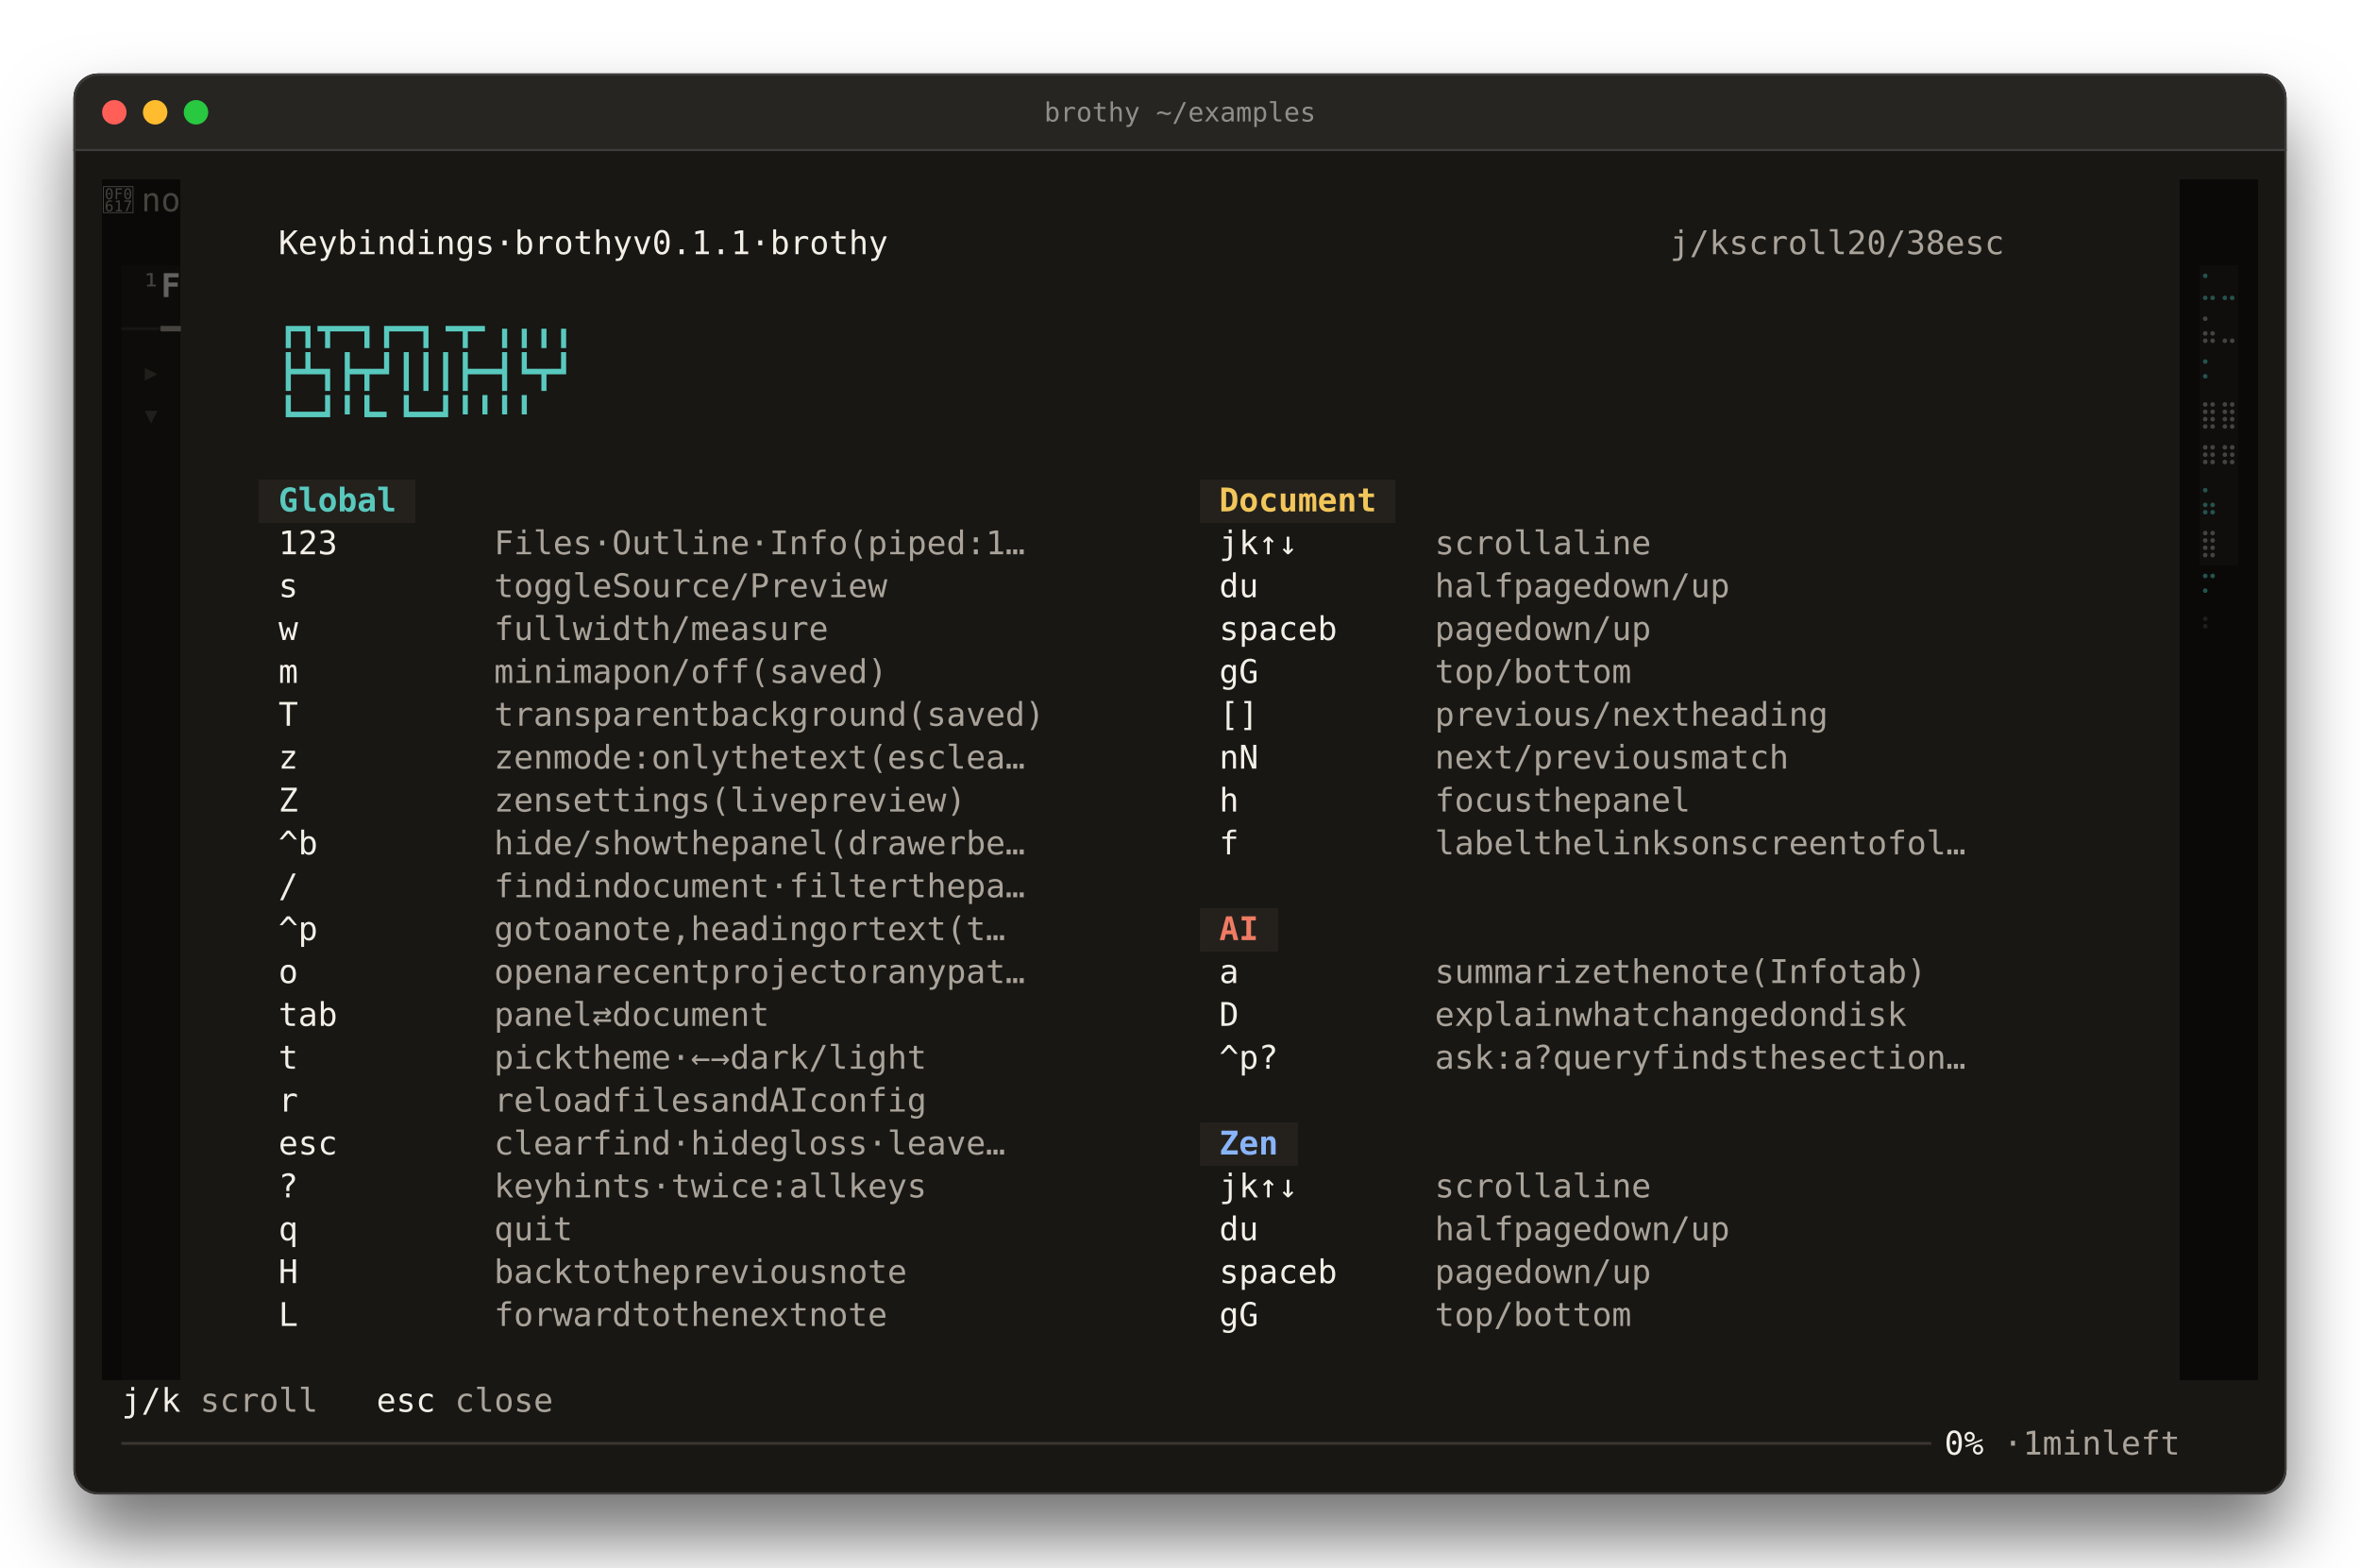
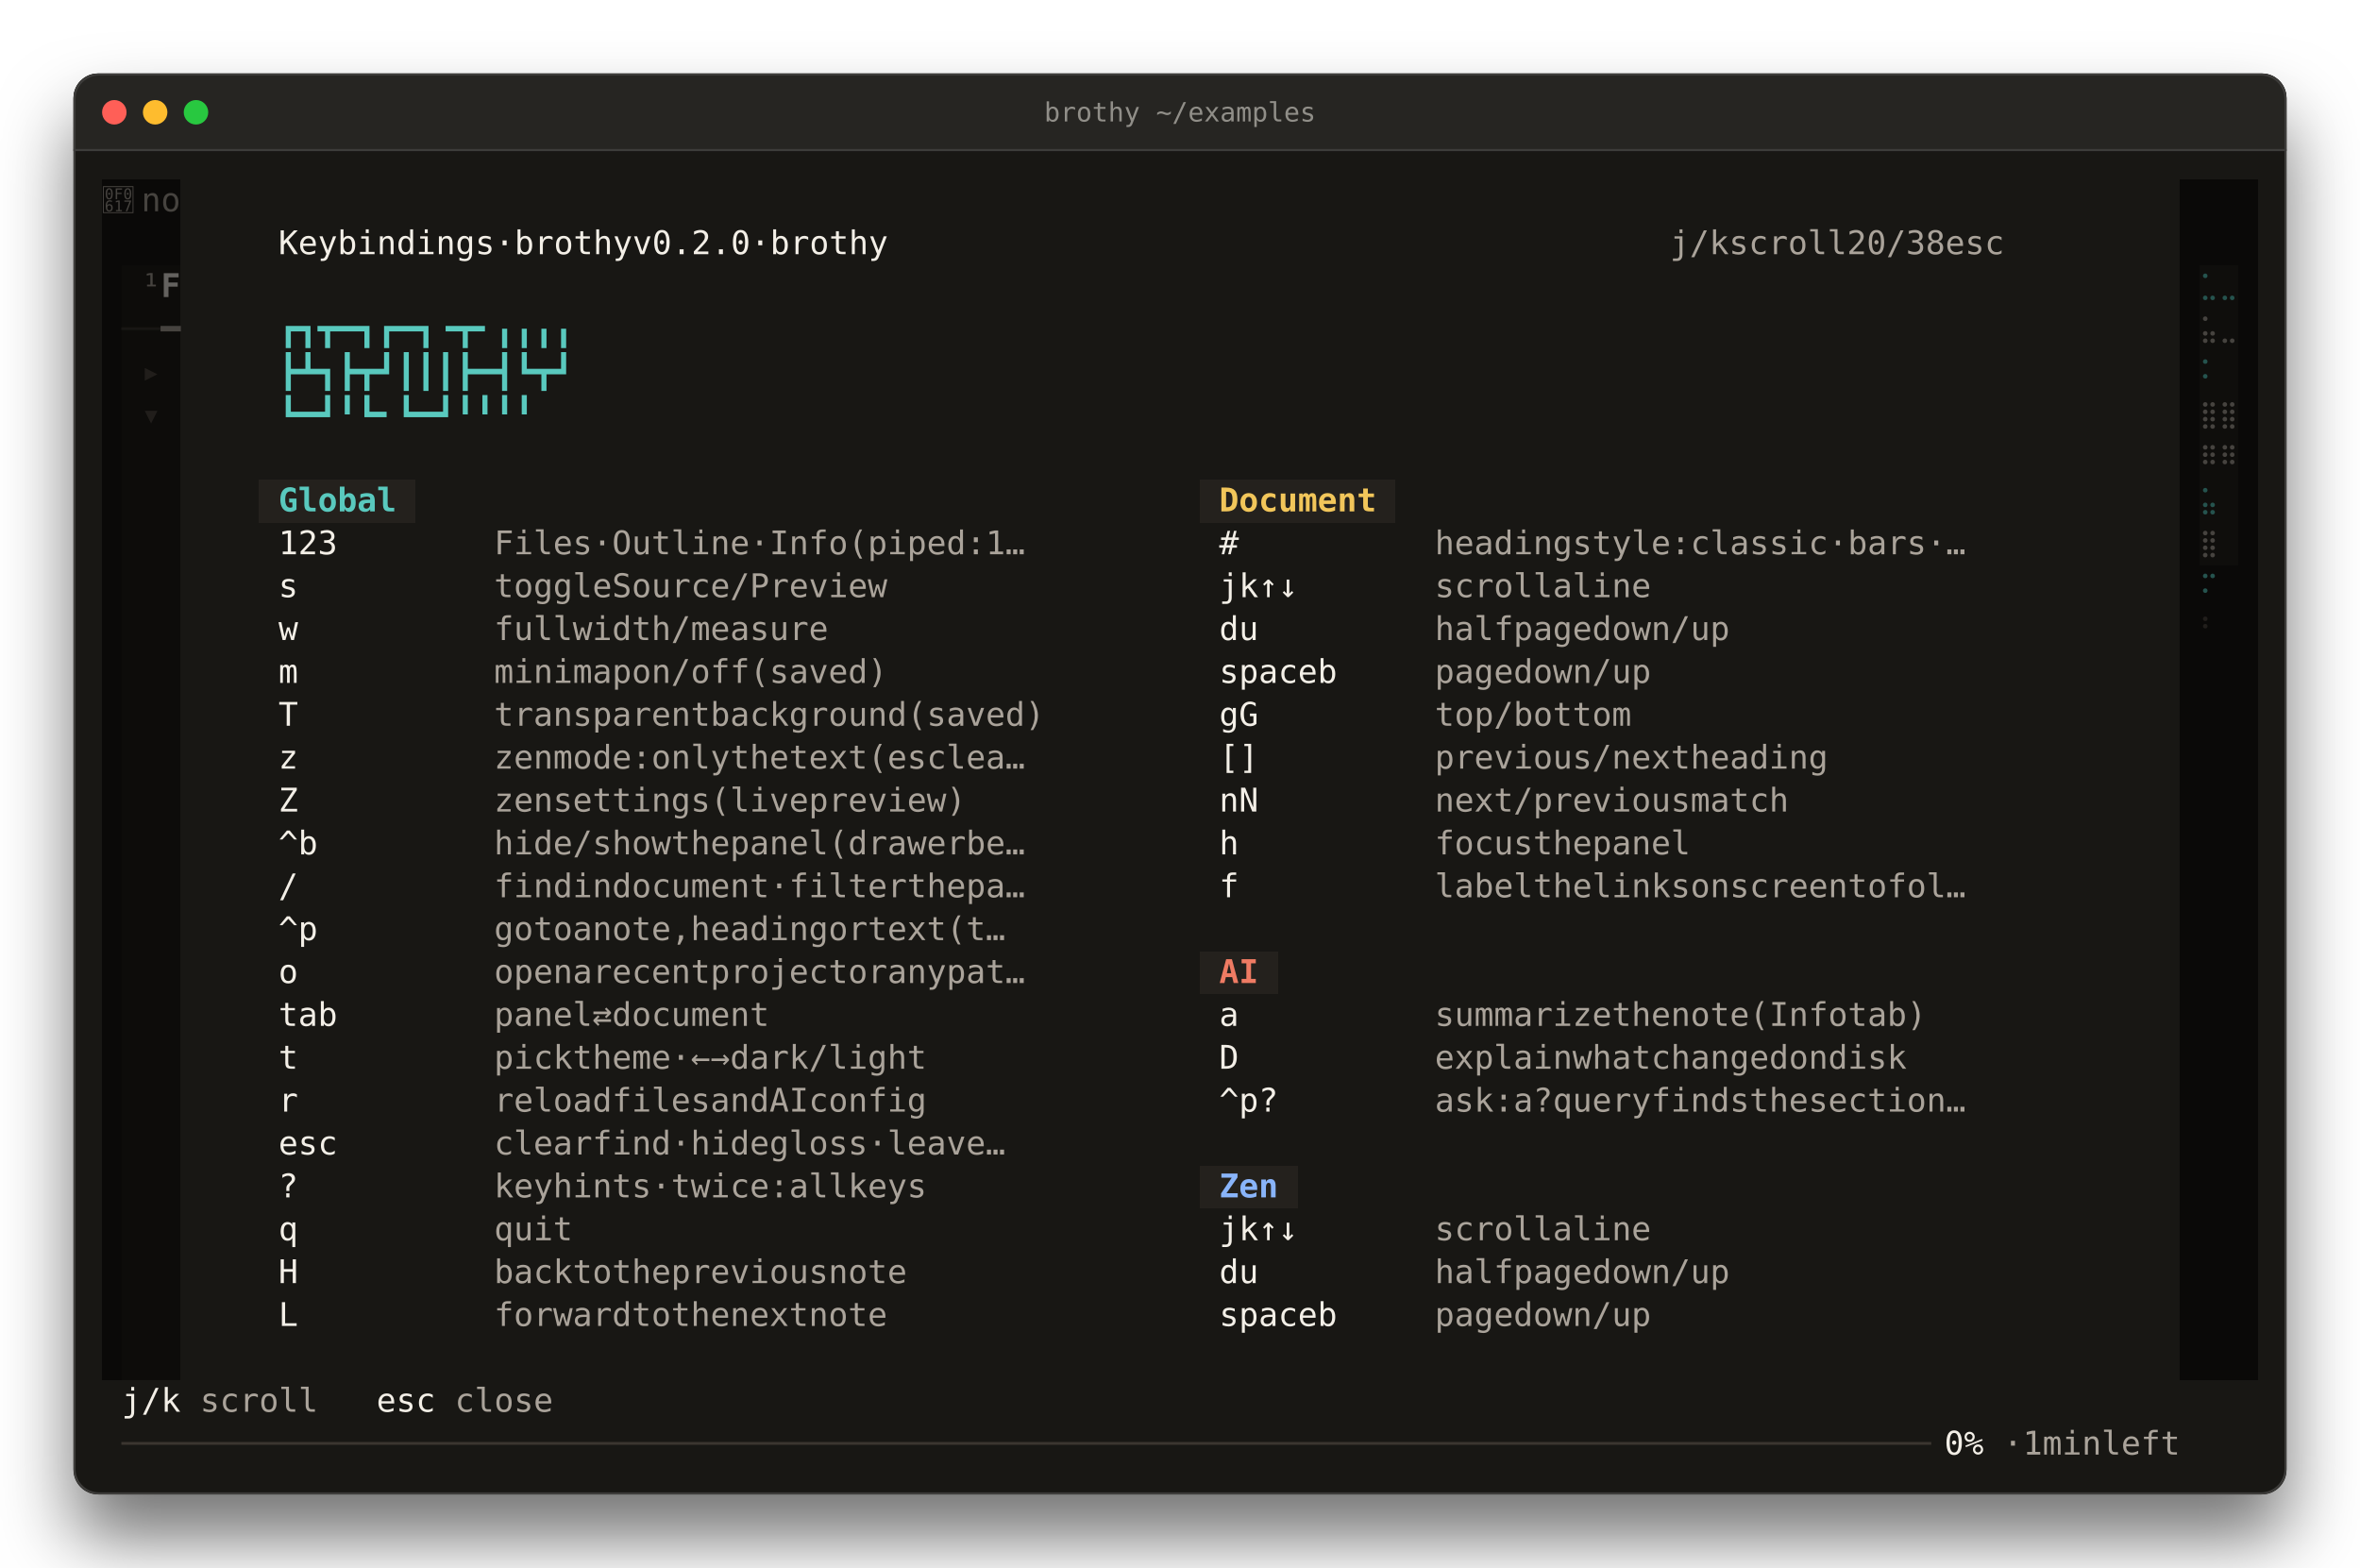
<svg xmlns="http://www.w3.org/2000/svg" width="1156" height="768" viewBox="0 0 1156 768">
  <g transform="translate(36 36)">
    <defs>
      <clipPath id="c-keys">
        <rect width="1084" height="696" rx="12" />
      </clipPath>
      <filter id="s-keys" x="-20%" y="-20%" width="140%" height="150%">
        <feGaussianBlur stdDeviation="18" />
      </filter>
    </defs>
    <rect x="0" y="22" width="1084" height="696" rx="12" fill="#000" opacity="0.55" filter="url(#s-keys)" />
    <g clip-path="url(#c-keys)">
      <rect width="1084" height="696" fill="#181714" />
      <rect width="1084" height="38" fill="#262522" />
      <rect y="37" width="1084" height="1" fill="#3d3c3a" />
      <circle cx="20" cy="19" r="6" fill="#ff5f57" />
      <circle cx="40" cy="19" r="6" fill="#febc2e" />
      <circle cx="60" cy="19" r="6" fill="#28c840" />
      <text x="542" y="23.5" text-anchor="middle" font-size="13" fill="#908e88" font-family="'JetBrainsMono Nerd Font Mono', 'JetBrains Mono', 'DejaVu Sans Mono', monospace">brothy ~/examples</text>
      <g transform="translate(14 52)" font-family="'JetBrainsMono Nerd Font Mono', 'JetBrains Mono', 'DejaVu Sans Mono', monospace" font-size="16" xml:space="preserve">
        <g shape-rendering="crispEdges">
          <rect x="0" y="0" width="38.4" height="21" fill="#0a0908" />
          <rect x="1017.6" y="0" width="38.4" height="21" fill="#0a0908" />
          <rect x="0" y="21" width="38.4" height="21" fill="#0a0908" />
          <rect x="1017.6" y="21" width="38.4" height="21" fill="#0a0908" />
          <rect x="0" y="42" width="9.6" height="21" fill="#0a0908" />
          <rect x="9.6" y="42" width="28.8" height="21" fill="#0d0c0a" />
          <rect x="1017.6" y="42" width="9.6" height="21" fill="#0a0908" />
          <rect x="1027.2" y="42" width="19.2" height="21" fill="#0f0e0c" />
          <rect x="1046.4" y="42" width="9.6" height="21" fill="#0a0908" />
          <rect x="0" y="63" width="9.6" height="21" fill="#0a0908" />
          <rect x="9.6" y="63" width="28.8" height="21" fill="#0d0c0a" />
          <rect x="1017.6" y="63" width="9.6" height="21" fill="#0a0908" />
          <rect x="1027.2" y="63" width="19.2" height="21" fill="#0f0e0c" />
          <rect x="1046.4" y="63" width="9.6" height="21" fill="#0a0908" />
          <rect x="0" y="84" width="9.6" height="21" fill="#0a0908" />
          <rect x="9.6" y="84" width="28.8" height="21" fill="#0d0c0a" />
          <rect x="1017.6" y="84" width="9.6" height="21" fill="#0a0908" />
          <rect x="1027.2" y="84" width="19.2" height="21" fill="#0f0e0c" />
          <rect x="1046.4" y="84" width="9.6" height="21" fill="#0a0908" />
          <rect x="0" y="105" width="9.6" height="21" fill="#0a0908" />
          <rect x="9.6" y="105" width="28.8" height="21" fill="#0d0c0a" />
          <rect x="1017.6" y="105" width="9.6" height="21" fill="#0a0908" />
          <rect x="1027.2" y="105" width="19.2" height="21" fill="#0f0e0c" />
          <rect x="1046.4" y="105" width="9.6" height="21" fill="#0a0908" />
          <rect x="0" y="126" width="9.6" height="21" fill="#0a0908" />
          <rect x="9.6" y="126" width="28.8" height="21" fill="#0d0c0a" />
          <rect x="1017.6" y="126" width="9.6" height="21" fill="#0a0908" />
          <rect x="1027.2" y="126" width="19.2" height="21" fill="#0f0e0c" />
          <rect x="1046.4" y="126" width="9.6" height="21" fill="#0a0908" />
          <rect x="0" y="147" width="9.6" height="21" fill="#0a0908" />
          <rect x="9.6" y="147" width="28.8" height="21" fill="#0d0c0a" />
          <rect x="76.8" y="147" width="76.8" height="21" fill="#24211d" />
          <rect x="537.6" y="147" width="96" height="21" fill="#24211d" />
          <rect x="1017.6" y="147" width="9.6" height="21" fill="#0a0908" />
          <rect x="1027.2" y="147" width="19.2" height="21" fill="#0f0e0c" />
          <rect x="1046.4" y="147" width="9.6" height="21" fill="#0a0908" />
          <rect x="0" y="168" width="9.6" height="21" fill="#0a0908" />
          <rect x="9.6" y="168" width="28.8" height="21" fill="#0d0c0a" />
          <rect x="1017.6" y="168" width="9.6" height="21" fill="#0a0908" />
          <rect x="1027.2" y="168" width="19.2" height="21" fill="#0f0e0c" />
          <rect x="1046.4" y="168" width="9.6" height="21" fill="#0a0908" />
          <rect x="0" y="189" width="9.6" height="21" fill="#0a0908" />
          <rect x="9.6" y="189" width="28.8" height="21" fill="#0d0c0a" />
          <rect x="1017.6" y="189" width="38.4" height="21" fill="#0a0908" />
          <rect x="0" y="210" width="9.6" height="21" fill="#0a0908" />
          <rect x="9.6" y="210" width="28.8" height="21" fill="#0d0c0a" />
          <rect x="1017.6" y="210" width="38.4" height="21" fill="#0a0908" />
          <rect x="0" y="231" width="9.6" height="21" fill="#0a0908" />
          <rect x="9.6" y="231" width="28.8" height="21" fill="#0d0c0a" />
          <rect x="1017.6" y="231" width="38.4" height="21" fill="#0a0908" />
          <rect x="0" y="252" width="9.6" height="21" fill="#0a0908" />
          <rect x="9.6" y="252" width="28.8" height="21" fill="#0d0c0a" />
          <rect x="1017.6" y="252" width="38.4" height="21" fill="#0a0908" />
          <rect x="0" y="273" width="9.6" height="21" fill="#0a0908" />
          <rect x="9.6" y="273" width="28.8" height="21" fill="#0d0c0a" />
          <rect x="1017.6" y="273" width="38.4" height="21" fill="#0a0908" />
          <rect x="0" y="294" width="9.6" height="21" fill="#0a0908" />
          <rect x="9.6" y="294" width="28.8" height="21" fill="#0d0c0a" />
          <rect x="1017.6" y="294" width="38.4" height="21" fill="#0a0908" />
          <rect x="0" y="315" width="9.6" height="21" fill="#0a0908" />
          <rect x="9.6" y="315" width="28.8" height="21" fill="#0d0c0a" />
          <rect x="1017.6" y="315" width="38.4" height="21" fill="#0a0908" />
          <rect x="0" y="336" width="9.6" height="21" fill="#0a0908" />
          <rect x="9.6" y="336" width="28.8" height="21" fill="#0d0c0a" />
          <rect x="1017.6" y="336" width="38.4" height="21" fill="#0a0908" />
          <rect x="0" y="357" width="9.6" height="21" fill="#0a0908" />
          <rect x="9.6" y="357" width="28.8" height="21" fill="#0d0c0a" />
-           <rect x="537.6" y="357" width="38.4" height="21" fill="#24211d" />
          <rect x="1017.6" y="357" width="38.4" height="21" fill="#0a0908" />
          <rect x="0" y="378" width="9.6" height="21" fill="#0a0908" />
          <rect x="9.6" y="378" width="28.8" height="21" fill="#0d0c0a" />
+           <rect x="537.6" y="378" width="38.4" height="21" fill="#24211d" />
          <rect x="1017.6" y="378" width="38.4" height="21" fill="#0a0908" />
          <rect x="0" y="399" width="9.6" height="21" fill="#0a0908" />
          <rect x="9.6" y="399" width="28.8" height="21" fill="#0d0c0a" />
          <rect x="1017.6" y="399" width="38.4" height="21" fill="#0a0908" />
          <rect x="0" y="420" width="9.6" height="21" fill="#0a0908" />
          <rect x="9.6" y="420" width="28.8" height="21" fill="#0d0c0a" />
          <rect x="1017.6" y="420" width="38.4" height="21" fill="#0a0908" />
          <rect x="0" y="441" width="9.6" height="21" fill="#0a0908" />
          <rect x="9.6" y="441" width="28.8" height="21" fill="#0d0c0a" />
          <rect x="1017.6" y="441" width="38.4" height="21" fill="#0a0908" />
          <rect x="0" y="462" width="9.6" height="21" fill="#0a0908" />
          <rect x="9.6" y="462" width="28.8" height="21" fill="#0d0c0a" />
-           <rect x="537.6" y="462" width="48" height="21" fill="#24211d" />
          <rect x="1017.6" y="462" width="38.4" height="21" fill="#0a0908" />
          <rect x="0" y="483" width="9.6" height="21" fill="#0a0908" />
          <rect x="9.6" y="483" width="28.8" height="21" fill="#0d0c0a" />
+           <rect x="537.6" y="483" width="48" height="21" fill="#24211d" />
          <rect x="1017.6" y="483" width="38.4" height="21" fill="#0a0908" />
          <rect x="0" y="504" width="9.6" height="21" fill="#0a0908" />
          <rect x="9.6" y="504" width="28.8" height="21" fill="#0d0c0a" />
          <rect x="1017.6" y="504" width="38.4" height="21" fill="#0a0908" />
          <rect x="0" y="525" width="9.6" height="21" fill="#0a0908" />
          <rect x="9.6" y="525" width="28.8" height="21" fill="#0d0c0a" />
          <rect x="1017.6" y="525" width="38.4" height="21" fill="#0a0908" />
          <rect x="0" y="546" width="9.6" height="21" fill="#0a0908" />
          <rect x="9.6" y="546" width="28.8" height="21" fill="#0d0c0a" />
          <rect x="1017.6" y="546" width="38.4" height="21" fill="#0a0908" />
          <rect x="0" y="567" width="9.6" height="21" fill="#0a0908" />
          <rect x="9.6" y="567" width="28.8" height="21" fill="#0d0c0a" />
          <rect x="1017.6" y="567" width="38.4" height="21" fill="#0a0908" />
        </g>
        <g text-rendering="geometricPrecision">
          <text x="0" y="15.5" fill="#46433f">󰘗</text>
          <text x="19.2 28.8" y="15.5" fill="#46433f">no</text>
-           <text x="86.4 96 105.6 115.2 124.8 134.4 144 153.6 163.2 172.8 182.4 201.6 220.8 230.4 240 249.6 259.2 268.8 288 297.6 307.2 316.8 326.4 336 355.2 374.4 384 393.6 403.2 412.8 422.4" y="36.5" fill="#f3efe7">Keybindings·brothyv0.1.1·brothy</text>
+           <text x="86.4 96 105.6 115.2 124.8 134.4 144 153.6 163.2 172.8 182.4 201.6 220.8 230.4 240 249.6 259.2 268.8 288 297.6 307.2 316.8 326.4 336 355.2 374.4 384 393.6 403.2 412.8 422.4" y="36.5" fill="#f3efe7">Keybindings·brothyv0.2.0·brothy</text>
          <text x="768 777.6 787.2 806.4 816 825.6 835.2 844.8 854.4 873.6 883.2 892.8 902.4 912 940.8 950.4 960" y="36.5" fill="#aaa39a">j/kscroll20/38esc</text>
          <text x="19.2" y="57.5" fill="#46433f">¹</text>
          <text x="28.8" y="57.5" fill="#64625f" font-weight="700">F</text>
          <text x="1027.2 1036.8" y="57.5" fill="#25534e">⣁⣀</text>
          <text x="9.6 19.2" y="78.5" fill="#181614">──</text>
          <text x="28.8" y="78.5" fill="#46433f">━</text>
          <text x="86.4 96 115.2 124.8 134.4 144 153.6 163.2 172.8 182.4 192 201.6 220.8 230.4 249.6" y="78.5" fill="#59c9be">┏┓┳━┓┏━┓╺┳╸╻╻╻╻</text>
          <text x="1027.2 1036.8" y="78.5" fill="#46433f">⣥⣀</text>
          <text x="19.2" y="99.5" fill="#211e1b">▸</text>
          <text x="86.4 96 105.6 115.2 124.8 134.4 144 163.2 182.4 201.6 211.2 220.8 230.4 240 249.6" y="99.5" fill="#59c9be">┣┻┓┣┳┛┃┃┃┣━┫┗┳┛</text>
          <text x="1027.2" y="99.5" fill="#25534e">⠅</text>
          <text x="19.2" y="120.5" fill="#211e1b">▾</text>
          <text x="86.4 96 105.6 115.2 124.8 134.4 144 153.6 163.2 182.4 201.6 220.8 240" y="120.5" fill="#59c9be">┗━┛╹┗╸┗━┛╹╹╹╹</text>
          <text x="1027.2 1036.8" y="120.5" fill="#46433f">⣿⣿</text>
          <text x="1027.2 1036.8" y="141.5" fill="#46433f">⠿⠿</text>
          <text x="86.4 96 105.6 115.2 124.8 134.4" y="162.5" fill="#59c9be" font-weight="700">Global</text>
          <text x="547.2 556.8 566.4 576 585.6 595.2 604.8 614.4" y="162.5" fill="#f2c65a" font-weight="700">Document</text>
          <text x="1027.2" y="162.5" fill="#25534e">⣥</text>
          <text x="86.4 105.6 124.8" y="183.5" fill="#f3efe7">123</text>
          <text x="192 201.6 211.2 220.8 230.4 249.6 268.8 278.4 288 297.6 307.2 316.8 326.4 345.6 364.8 374.4 384 393.6 412.8 422.4 432 441.6 451.2 460.8 470.4 489.6 499.2" y="183.5" fill="#aaa39a">Files·Outline·Info(piped:1…</text>
-           <text x="547.2 566.4 585.6 604.8" y="183.5" fill="#f3efe7">jk↑↓</text>
-           <text x="652.8 662.4 672 681.6 691.2 700.8 720 739.2 748.8 758.4 768" y="183.5" fill="#aaa39a">scrollaline</text>
+           <text x="547.2" y="183.5" fill="#f3efe7">#</text>
+           <text x="652.8 662.4 672 681.6 691.2 700.8 710.4 729.6 739.2 748.8 758.4 768 777.6 796.8 806.4 816 825.6 835.2 844.8 854.4 873.6 892.8 902.4 912 921.6 940.8 960" y="183.5" fill="#aaa39a">headingstyle:classic·bars·…</text>
          <text x="1027.2" y="183.5" fill="#46433f">⣿</text>
          <text x="86.4" y="204.5" fill="#f3efe7">s</text>
          <text x="192 201.6 211.2 220.8 230.4 240 259.2 268.8 278.4 288 297.6 307.2 326.4 345.6 355.2 364.8 374.4 384 393.6 403.2" y="204.5" fill="#aaa39a">toggleSource/Preview</text>
-           <text x="547.2 566.4" y="204.5" fill="#f3efe7">du</text>
-           <text x="652.8 662.4 672 681.6 700.8 710.4 720 729.6 748.8 758.4 768 777.6 796.8 816 825.6" y="204.5" fill="#aaa39a">halfpagedown/up</text>
+           <text x="547.2 566.4 585.6 604.8" y="204.5" fill="#f3efe7">jk↑↓</text>
+           <text x="652.8 662.4 672 681.6 691.2 700.8 720 739.2 748.8 758.4 768" y="204.5" fill="#aaa39a">scrollaline</text>
          <text x="1027.2" y="204.5" fill="#25534e">⠍</text>
          <text x="86.4" y="225.5" fill="#f3efe7">w</text>
          <text x="192 201.6 211.2 220.8 240 249.6 259.2 268.8 278.4 297.6 316.8 326.4 336 345.6 355.2 364.8 374.4" y="225.5" fill="#aaa39a">fullwidth/measure</text>
-           <text x="547.2 556.8 566.4 576 585.6 604.8" y="225.5" fill="#f3efe7">spaceb</text>
-           <text x="652.8 662.4 672 681.6 700.8 710.4 720 729.6 748.8 768 777.6" y="225.5" fill="#aaa39a">pagedown/up</text>
+           <text x="547.2 566.4" y="225.5" fill="#f3efe7">du</text>
+           <text x="652.8 662.4 672 681.6 700.8 710.4 720 729.6 748.8 758.4 768 777.6 796.8 816 825.6" y="225.5" fill="#aaa39a">halfpagedown/up</text>
          <text x="1027.2" y="225.5" fill="#211e1b">⠃</text>
          <text x="86.4" y="246.5" fill="#f3efe7">m</text>
          <text x="192 201.6 211.2 220.8 230.4 240 249.6 268.8 278.4 297.6 316.8 326.4 336 355.2 364.8 374.4 384 393.6 403.2 412.8" y="246.5" fill="#aaa39a">minimapon/off(saved)</text>
-           <text x="547.2 566.4" y="246.5" fill="#f3efe7">gG</text>
-           <text x="652.8 662.4 672 691.2 710.4 720 729.6 739.2 748.8 758.4" y="246.5" fill="#aaa39a">top/bottom</text>
+           <text x="547.2 556.8 566.4 576 585.6 604.8" y="246.5" fill="#f3efe7">spaceb</text>
+           <text x="652.8 662.4 672 681.6 700.8 710.4 720 729.6 748.8 768 777.6" y="246.5" fill="#aaa39a">pagedown/up</text>
          <text x="86.4" y="267.5" fill="#f3efe7">T</text>
          <text x="192 201.6 211.2 220.8 230.4 240 249.6 259.2 268.8 278.4 288 307.2 316.8 326.4 336 345.6 355.2 364.8 374.4 384 393.6 412.8 422.4 432 441.6 451.2 460.8 470.4" y="267.5" fill="#aaa39a">transparentbackground(saved)</text>
-           <text x="547.2 566.4" y="267.5" fill="#f3efe7">[]</text>
-           <text x="652.8 662.4 672 681.6 691.2 700.8 710.4 720 739.2 758.4 768 777.6 787.2 806.4 816 825.6 835.2 844.8 854.4 864" y="267.5" fill="#aaa39a">previous/nextheading</text>
+           <text x="547.2 566.4" y="267.5" fill="#f3efe7">gG</text>
+           <text x="652.8 662.4 672 691.2 710.4 720 729.6 739.2 748.8 758.4" y="267.5" fill="#aaa39a">top/bottom</text>
          <text x="86.4" y="288.5" fill="#f3efe7">z</text>
          <text x="192 201.6 211.2 230.4 240 249.6 259.2 268.8 288 297.6 307.2 316.8 336 345.6 355.2 374.4 384 393.6 403.2 422.4 432 441.6 451.2 470.4 480 489.6 499.2" y="288.5" fill="#aaa39a">zenmode:onlythetext(esclea…</text>
-           <text x="547.2 566.4" y="288.5" fill="#f3efe7">nN</text>
-           <text x="652.8 662.4 672 681.6 700.8 720 729.6 739.2 748.8 758.4 768 777.6 787.2 806.4 816 825.6 835.2 844.8" y="288.5" fill="#aaa39a">next/previousmatch</text>
+           <text x="547.2 566.4" y="288.5" fill="#f3efe7">[]</text>
+           <text x="652.8 662.4 672 681.6 691.2 700.8 710.4 720 739.2 758.4 768 777.6 787.2 806.4 816 825.6 835.2 844.8 854.4 864" y="288.5" fill="#aaa39a">previous/nextheading</text>
          <text x="86.4" y="309.5" fill="#f3efe7">Z</text>
          <text x="192 201.6 211.2 230.4 240 249.6 259.2 268.8 278.4 288 297.6 316.8 326.4 336 345.6 355.2 374.4 384 393.6 403.2 412.8 422.4 432 441.6" y="309.5" fill="#aaa39a">zensettings(livepreview)</text>
-           <text x="547.2" y="309.5" fill="#f3efe7">h</text>
-           <text x="652.8 662.4 672 681.6 691.2 710.4 720 729.6 748.8 758.4 768 777.6 787.2" y="309.5" fill="#aaa39a">focusthepanel</text>
+           <text x="547.2 566.4" y="309.5" fill="#f3efe7">nN</text>
+           <text x="652.8 662.4 672 681.6 700.8 720 729.6 739.2 748.8 758.4 768 777.6 787.2 806.4 816 825.6 835.2 844.8" y="309.5" fill="#aaa39a">next/previousmatch</text>
          <text x="86.4 96" y="330.5" fill="#f3efe7">^b</text>
          <text x="192 201.6 211.2 220.8 240 259.2 268.8 278.4 288 307.2 316.8 326.4 345.6 355.2 364.8 374.4 384 403.2 412.8 422.4 432 441.6 451.2 460.8 480 489.6 499.2" y="330.5" fill="#aaa39a">hide/showthepanel(drawerbe…</text>
-           <text x="547.2" y="330.5" fill="#f3efe7">f</text>
-           <text x="652.8 662.4 672 681.6 691.2 710.4 720 729.6 748.8 758.4 768 777.6 787.2 806.4 816 835.2 844.8 854.4 864 873.6 883.2 902.4 912 931.2 940.8 950.4 960" y="330.5" fill="#aaa39a">labelthelinksonscreentofol…</text>
+           <text x="547.2" y="330.5" fill="#f3efe7">h</text>
+           <text x="652.8 662.4 672 681.6 691.2 710.4 720 729.6 748.8 758.4 768 777.6 787.2" y="330.5" fill="#aaa39a">focusthepanel</text>
          <text x="86.4" y="351.5" fill="#f3efe7">/</text>
          <text x="192 201.6 211.2 220.8 240 249.6 268.8 278.4 288 297.6 307.2 316.8 326.4 336 355.2 374.4 384 393.6 403.2 412.8 422.4 441.6 451.2 460.8 480 489.6 499.2" y="351.5" fill="#aaa39a">findindocument·filterthepa…</text>
+           <text x="547.2" y="351.5" fill="#f3efe7">f</text>
+           <text x="652.8 662.4 672 681.6 691.2 710.4 720 729.6 748.8 758.4 768 777.6 787.2 806.4 816 835.2 844.8 854.4 864 873.6 883.2 902.4 912 931.2 940.8 950.4 960" y="351.5" fill="#aaa39a">labelthelinksonscreentofol…</text>
          <text x="86.4 96" y="372.5" fill="#f3efe7">^p</text>
          <text x="192 201.6 220.8 230.4 249.6 268.8 278.4 288 297.6 307.2 326.4 336 345.6 355.2 364.8 374.4 384 403.2 412.8 432 441.6 451.2 460.8 480 489.6 499.2" y="372.5" fill="#aaa39a">gotoanote,headingortext(t…</text>
-           <text x="547.2 556.8" y="372.5" fill="#ef7b63" font-weight="700">AI</text>
          <text x="86.4" y="393.5" fill="#f3efe7">o</text>
          <text x="192 201.6 211.2 220.8 240 259.2 268.8 278.4 288 297.6 307.2 326.4 336 345.6 355.2 364.8 374.4 384 403.2 412.8 432 441.6 451.2 470.4 480 489.6 499.2" y="393.5" fill="#aaa39a">openarecentprojectoranypat…</text>
-           <text x="547.2" y="393.5" fill="#f3efe7">a</text>
-           <text x="652.8 662.4 672 681.6 691.2 700.8 710.4 720 729.6 748.8 758.4 768 787.2 796.8 806.4 816 835.2 844.8 854.4 864 873.6 892.8 902.4 912 921.6" y="393.5" fill="#aaa39a">summarizethenote(Infotab)</text>
+           <text x="547.2 556.8" y="393.5" fill="#ef7b63" font-weight="700">AI</text>
          <text x="86.4 96 105.6" y="414.5" fill="#f3efe7">tab</text>
          <text x="192 201.6 211.2 220.8 230.4 249.6 268.8 278.4 288 297.6 307.2 316.8 326.4 336" y="414.5" fill="#aaa39a">panel⇄document</text>
-           <text x="547.2" y="414.5" fill="#f3efe7">D</text>
-           <text x="652.8 662.4 672 681.6 691.2 700.8 710.4 729.6 739.2 748.8 758.4 777.6 787.2 796.8 806.4 816 825.6 835.2 854.4 864 883.2 892.8 902.4 912" y="414.5" fill="#aaa39a">explainwhatchangedondisk</text>
+           <text x="547.2" y="414.5" fill="#f3efe7">a</text>
+           <text x="652.8 662.4 672 681.6 691.2 700.8 710.4 720 729.6 748.8 758.4 768 787.2 796.8 806.4 816 835.2 844.8 854.4 864 873.6 892.8 902.4 912 921.6" y="414.5" fill="#aaa39a">summarizethenote(Infotab)</text>
          <text x="86.4" y="435.5" fill="#f3efe7">t</text>
          <text x="192 201.6 211.2 220.8 240 249.6 259.2 268.8 278.4 297.6 316.8 326.4 345.6 355.2 364.8 374.4 393.6 412.8 422.4 432 441.6 451.2" y="435.5" fill="#aaa39a">picktheme·←→dark/light</text>
-           <text x="547.2 556.8 576" y="435.5" fill="#f3efe7">^p?</text>
-           <text x="652.8 662.4 672 681.6 700.8 720 739.2 748.8 758.4 768 777.6 796.8 806.4 816 825.6 835.2 854.4 864 873.6 892.8 902.4 912 921.6 931.2 940.8 950.4 960" y="435.5" fill="#aaa39a">ask:a?queryfindsthesection…</text>
+           <text x="547.2" y="435.5" fill="#f3efe7">D</text>
+           <text x="652.8 662.4 672 681.6 691.2 700.8 710.4 729.6 739.2 748.8 758.4 777.6 787.2 796.8 806.4 816 825.6 835.2 854.4 864 883.2 892.8 902.4 912" y="435.5" fill="#aaa39a">explainwhatchangedondisk</text>
          <text x="86.4" y="456.5" fill="#f3efe7">r</text>
          <text x="192 201.6 211.2 220.8 230.4 240 259.2 268.8 278.4 288 297.6 316.8 326.4 336 355.2 364.8 384 393.6 403.2 412.8 422.4 432" y="456.5" fill="#aaa39a">reloadfilesandAIconfig</text>
+           <text x="547.2 556.8 576" y="456.5" fill="#f3efe7">^p?</text>
+           <text x="652.8 662.4 672 681.6 700.8 720 739.2 748.8 758.4 768 777.6 796.8 806.4 816 825.6 835.2 854.4 864 873.6 892.8 902.4 912 921.6 931.2 940.8 950.4 960" y="456.5" fill="#aaa39a">ask:a?queryfindsthesection…</text>
          <text x="86.4 96 105.6" y="477.5" fill="#f3efe7">esc</text>
          <text x="192 201.6 211.2 220.8 230.4 249.6 259.2 268.8 278.4 297.6 316.8 326.4 336 345.6 364.8 374.4 384 393.6 403.2 422.4 441.6 451.2 460.8 470.4 480 499.2" y="477.5" fill="#aaa39a">clearfind·hidegloss·leave…</text>
-           <text x="547.2 556.8 566.4" y="477.5" fill="#89b4fa" font-weight="700">Zen</text>
          <text x="86.4" y="498.5" fill="#f3efe7">?</text>
          <text x="192 201.6 211.2 230.4 240 249.6 259.2 268.8 288 307.2 316.8 326.4 336 345.6 355.2 374.4 384 393.6 412.8 422.4 432 441.6" y="498.5" fill="#aaa39a">keyhints·twice:allkeys</text>
-           <text x="547.2 566.4 585.6 604.8" y="498.5" fill="#f3efe7">jk↑↓</text>
-           <text x="652.8 662.4 672 681.6 691.2 700.8 720 739.2 748.8 758.4 768" y="498.5" fill="#aaa39a">scrollaline</text>
+           <text x="547.2 556.8 566.4" y="498.5" fill="#89b4fa" font-weight="700">Zen</text>
          <text x="86.4" y="519.5" fill="#f3efe7">q</text>
          <text x="192 201.6 211.2 220.8" y="519.5" fill="#aaa39a">quit</text>
-           <text x="547.2 566.4" y="519.5" fill="#f3efe7">du</text>
-           <text x="652.8 662.4 672 681.6 700.8 710.4 720 729.6 748.8 758.4 768 777.6 796.8 816 825.6" y="519.5" fill="#aaa39a">halfpagedown/up</text>
+           <text x="547.2 566.4 585.6 604.8" y="519.5" fill="#f3efe7">jk↑↓</text>
+           <text x="652.8 662.4 672 681.6 691.2 700.8 720 739.2 748.8 758.4 768" y="519.5" fill="#aaa39a">scrollaline</text>
          <text x="86.4" y="540.5" fill="#f3efe7">H</text>
          <text x="192 201.6 211.2 220.8 240 249.6 268.8 278.4 288 307.2 316.8 326.4 336 345.6 355.2 364.8 374.4 393.6 403.2 412.8 422.4" y="540.5" fill="#aaa39a">backtothepreviousnote</text>
-           <text x="547.2 556.8 566.4 576 585.6 604.8" y="540.5" fill="#f3efe7">spaceb</text>
-           <text x="652.8 662.4 672 681.6 700.8 710.4 720 729.6 748.8 768 777.6" y="540.5" fill="#aaa39a">pagedown/up</text>
+           <text x="547.2 566.4" y="540.5" fill="#f3efe7">du</text>
+           <text x="652.8 662.4 672 681.6 700.8 710.4 720 729.6 748.8 758.4 768 777.6 796.8 816 825.6" y="540.5" fill="#aaa39a">halfpagedown/up</text>
          <text x="86.4" y="561.5" fill="#f3efe7">L</text>
          <text x="192 201.6 211.2 220.8 230.4 240 249.6 268.8 278.4 297.6 307.2 316.8 336 345.6 355.2 364.8 384 393.6 403.2 412.8" y="561.5" fill="#aaa39a">forwardtothenextnote</text>
-           <text x="547.2 566.4" y="561.5" fill="#f3efe7">gG</text>
-           <text x="652.8 662.4 672 691.2 710.4 720 729.6 739.2 748.8 758.4" y="561.5" fill="#aaa39a">top/bottom</text>
+           <text x="547.2 556.8 566.4 576 585.6 604.8" y="561.5" fill="#f3efe7">spaceb</text>
+           <text x="652.8 662.4 672 681.6 700.8 710.4 720 729.6 748.8 768 777.6" y="561.5" fill="#aaa39a">pagedown/up</text>
          <text x="9.6 19.2 28.8" y="603.5" fill="#f3efe7">j/k</text>
          <text x="48 57.6 67.2 76.8 86.4 96" y="603.5" fill="#aaa39a">scroll</text>
          <text x="134.4 144 153.6" y="603.5" fill="#f3efe7">esc</text>
          <text x="172.8 182.4 192 201.6 211.2" y="603.5" fill="#aaa39a">close</text>
          <text x="9.6 19.2 28.8 38.4 48 57.6 67.2 76.8 86.4 96 105.6 115.2 124.8 134.4 144 153.6 163.2 172.8 182.4 192 201.6 211.2 220.8 230.4 240 249.6 259.2 268.8 278.4 288 297.6 307.2 316.8 326.4 336 345.6 355.2 364.8 374.4 384 393.6 403.2 412.8 422.4 432 441.6 451.2 460.8 470.4 480 489.6 499.2 508.8 518.4 528 537.6 547.2 556.8 566.4 576 585.6 595.2 604.8 614.4 624 633.6 643.2 652.8 662.4 672 681.6 691.2 700.8 710.4 720 729.6 739.2 748.8 758.4 768 777.6 787.2 796.8 806.4 816 825.6 835.2 844.8 854.4 864 873.6 883.2" y="624.5" fill="#3b3630">────────────────────────────────────────────────────────────────────────────────────────────</text>
          <text x="902.4 912" y="624.5" fill="#f3efe7">0%</text>
          <text x="931.2 950.4 969.6 979.2 988.8 1008 1017.6 1027.2 1036.8" y="624.5" fill="#aaa39a">·1minleft</text>
        </g>
      </g>
    </g>
    <rect x="0.5" y="0.5" width="1083" height="695" rx="12" fill="none" stroke="#3d3c3a" />
  </g>
</svg>
